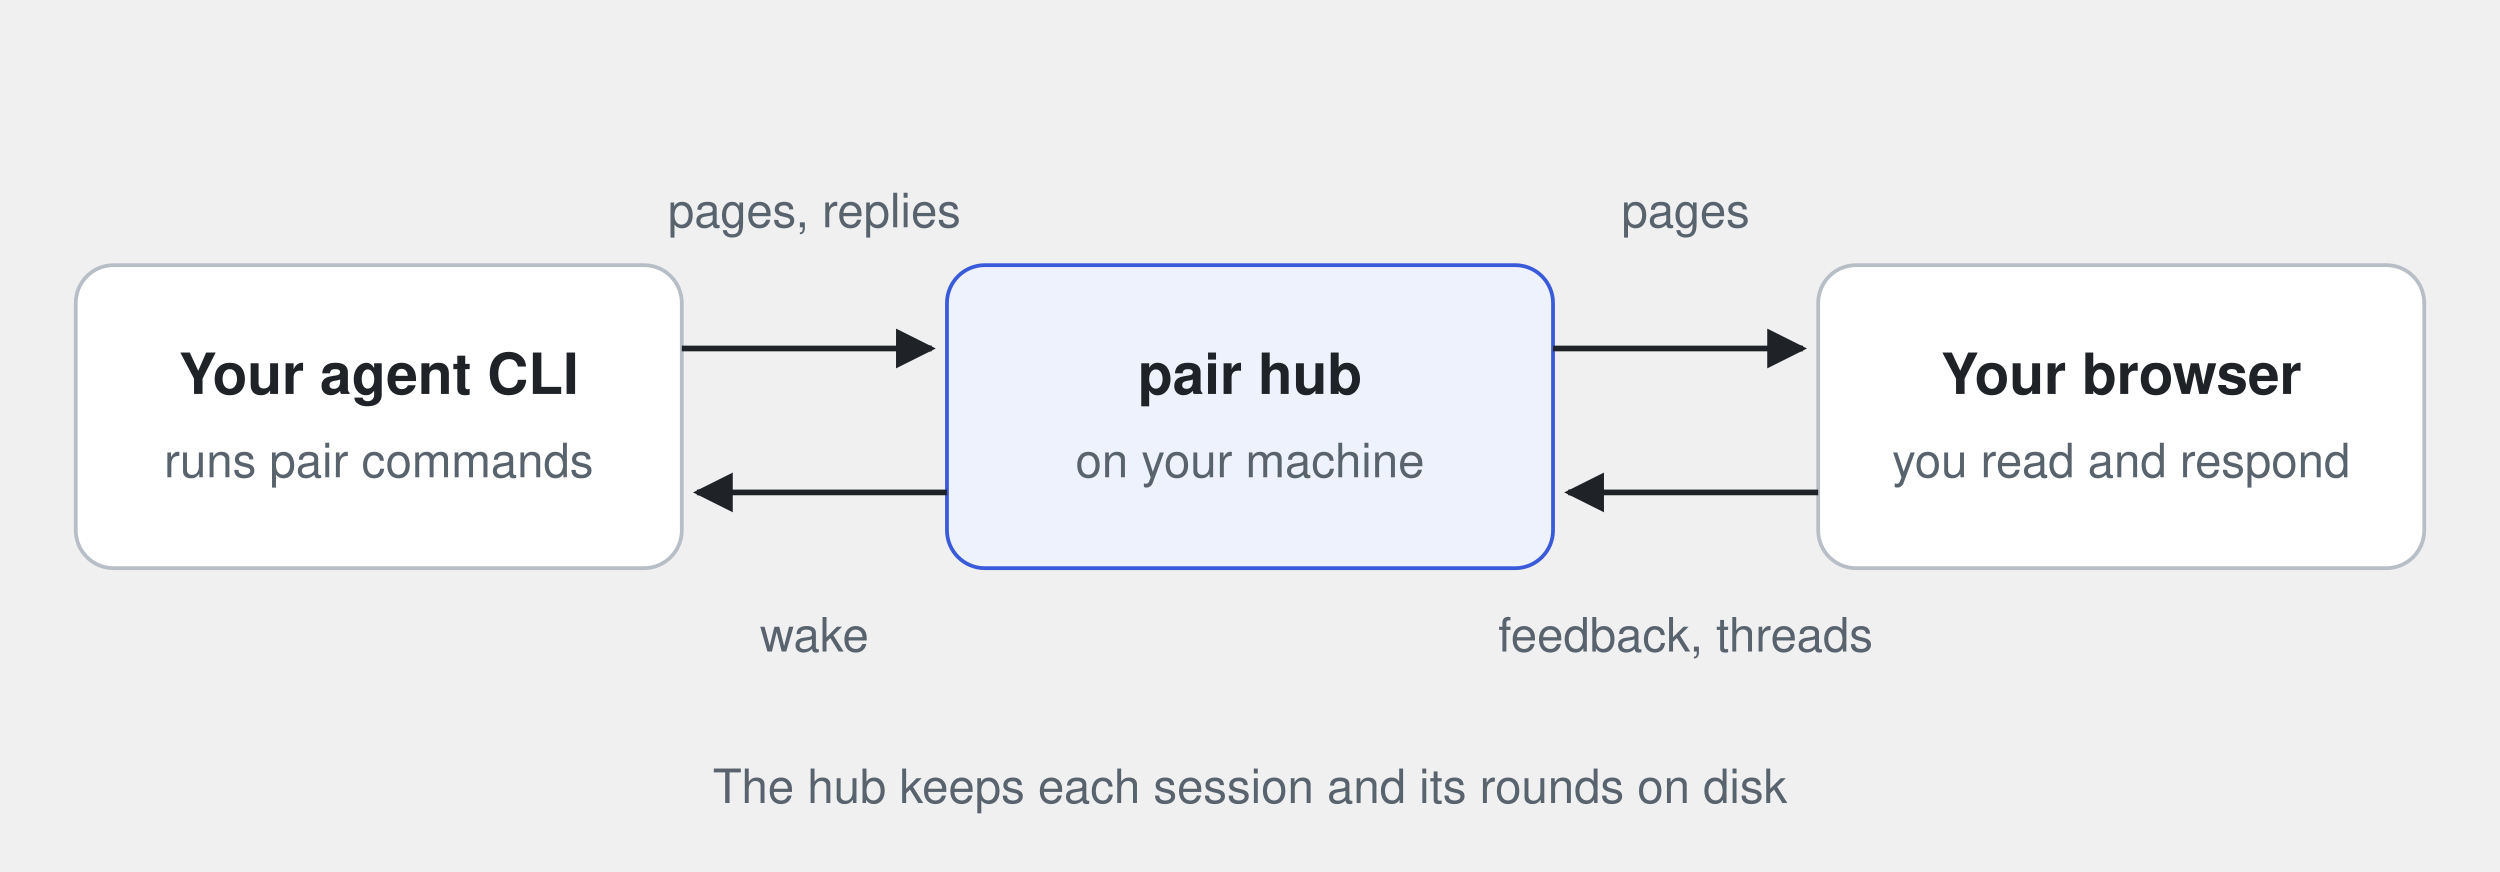
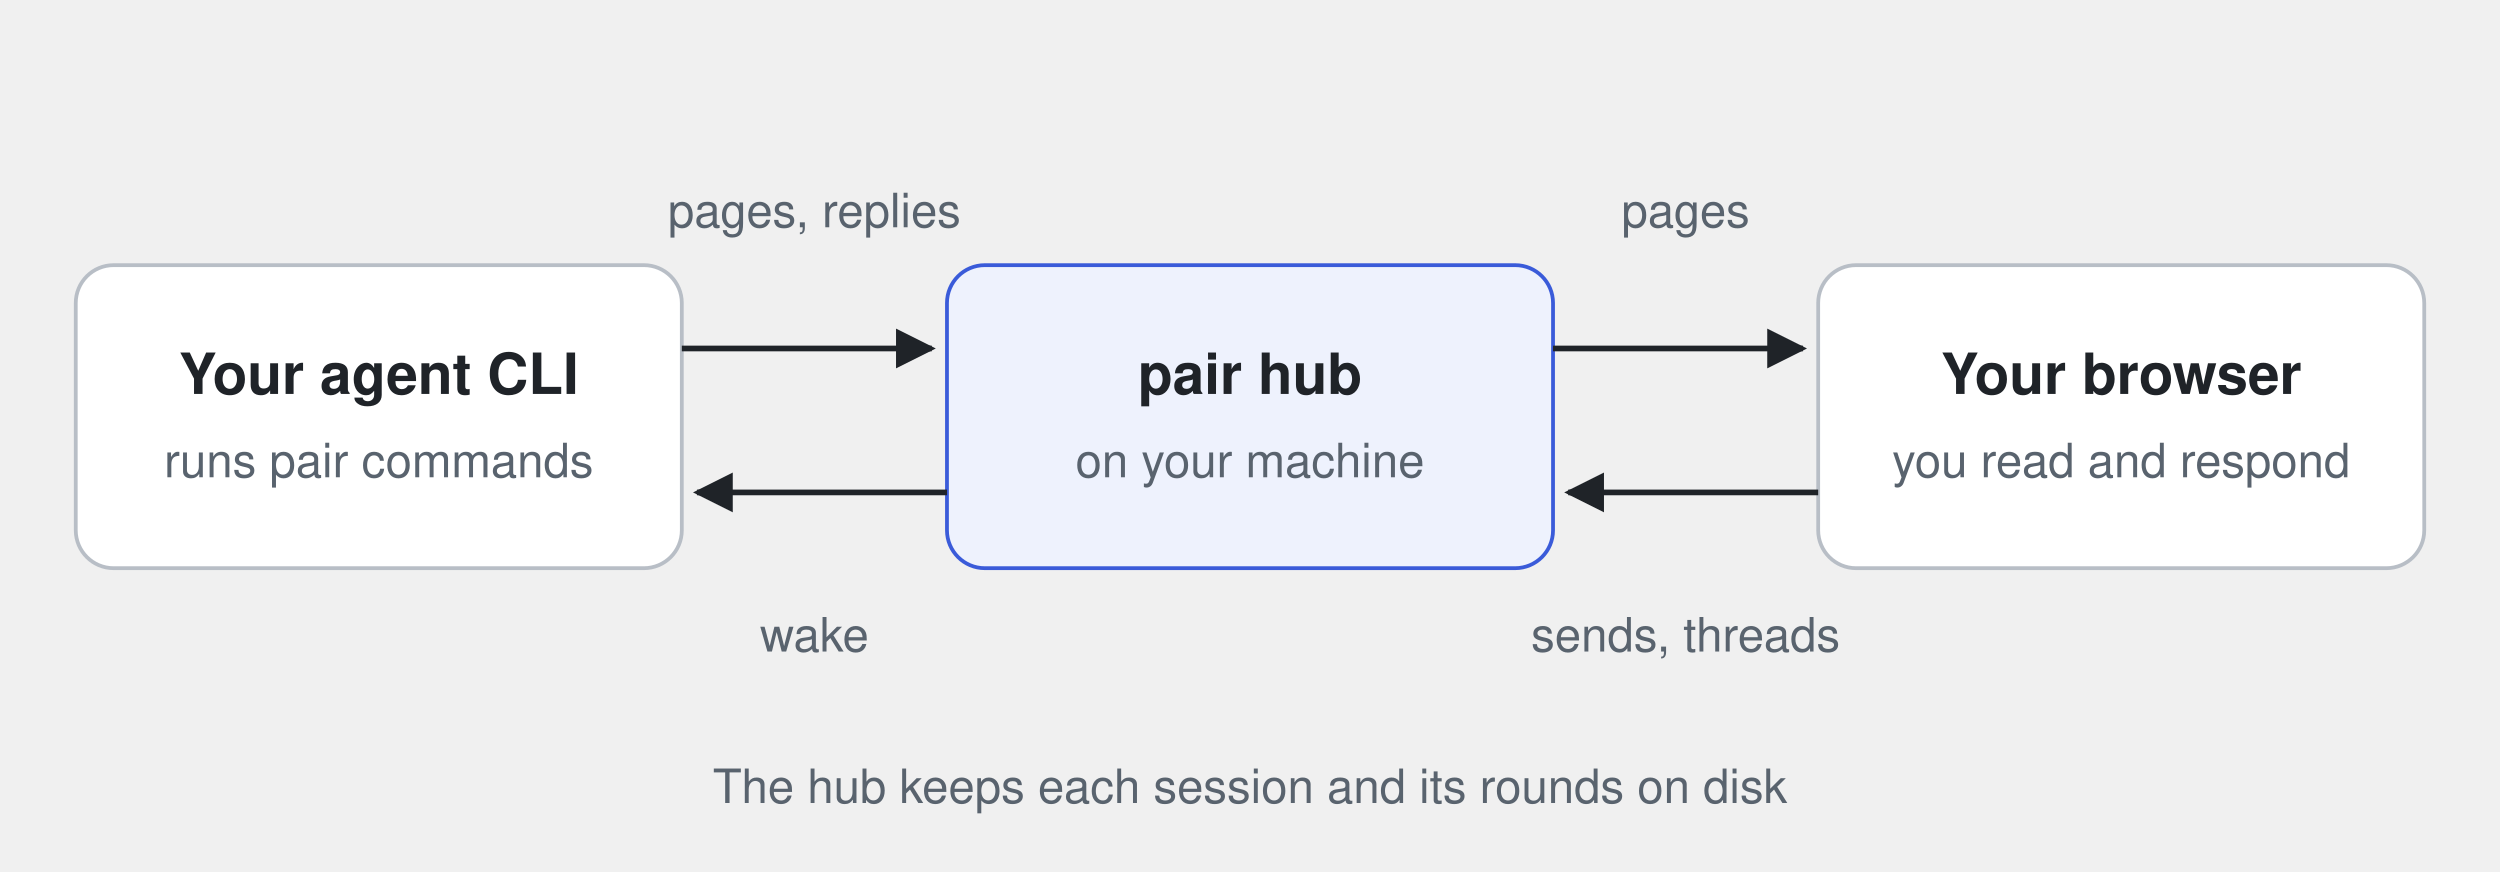
<svg xmlns="http://www.w3.org/2000/svg" viewBox="0 0 660 230" role="img" aria-label="What runs where: your agent CLI, the pair hub on your machine, and your browser">
  <style>
text{font-family:-apple-system,BlinkMacSystemFont,"Segoe UI",Helvetica,Arial,sans-serif;fill:#1f2328;text-anchor:middle;font-size:15px}
.t{font-weight:600}.s{font-size:12.5px;fill:#59636e}.l{text-anchor:start}
.line{fill:none;stroke:#1f2328;stroke-width:1.5}.head{fill:#1f2328}
.box{fill:#ffffff;stroke:#b8bec6}.round{fill:#eef2fd;stroke:#3a5bd9}.side{fill:none;stroke:#8c959f;stroke-dasharray:4 3}.dash{fill:none;stroke:#8c959f;stroke-width:1.5;stroke-dasharray:4 4}

</style>
  <defs>
    <marker id="a" viewBox="0 0 10 10" refX="9" refY="5" markerWidth="7" markerHeight="7" orient="auto-start-reverse">
      <path d="M0,0 L10,5 L0,10 z" class="head" />
    </marker>
  </defs>
  <rect class="box" x="20" y="70" width="160" height="80" rx="10" />
  <text x="100" y="104" class="t">Your agent CLI</text>
  <text x="100" y="126" class="s">runs pair commands</text>
  <rect class="round" x="250" y="70" width="160" height="80" rx="10" />
  <text x="330" y="104" class="t">pair hub</text>
  <text x="330" y="126" class="s">on your machine</text>
  <rect class="box" x="480" y="70" width="160" height="80" rx="10" />
  <text x="560" y="104" class="t">Your browser</text>
  <text x="560" y="126" class="s">you read and respond</text>
  <path class="line" d="M180 92 H246" marker-end="url(#a)" />
  <text x="215" y="60" class="s">pages, replies</text>
  <path class="line" d="M250 130 H184" marker-end="url(#a)" />
  <text x="215" y="172" class="s">wake</text>
  <path class="line" d="M410 92 H476" marker-end="url(#a)" />
  <text x="445" y="60" class="s">pages</text>
  <path class="line" d="M480 130 H414" marker-end="url(#a)" />
-   <text x="445" y="172" class="s">feedback, threads</text>
+   <text x="445" y="172" class="s">sends, threads</text>
  <text x="330" y="212" class="s">The hub keeps each session and its rounds on disk</text>
</svg>
